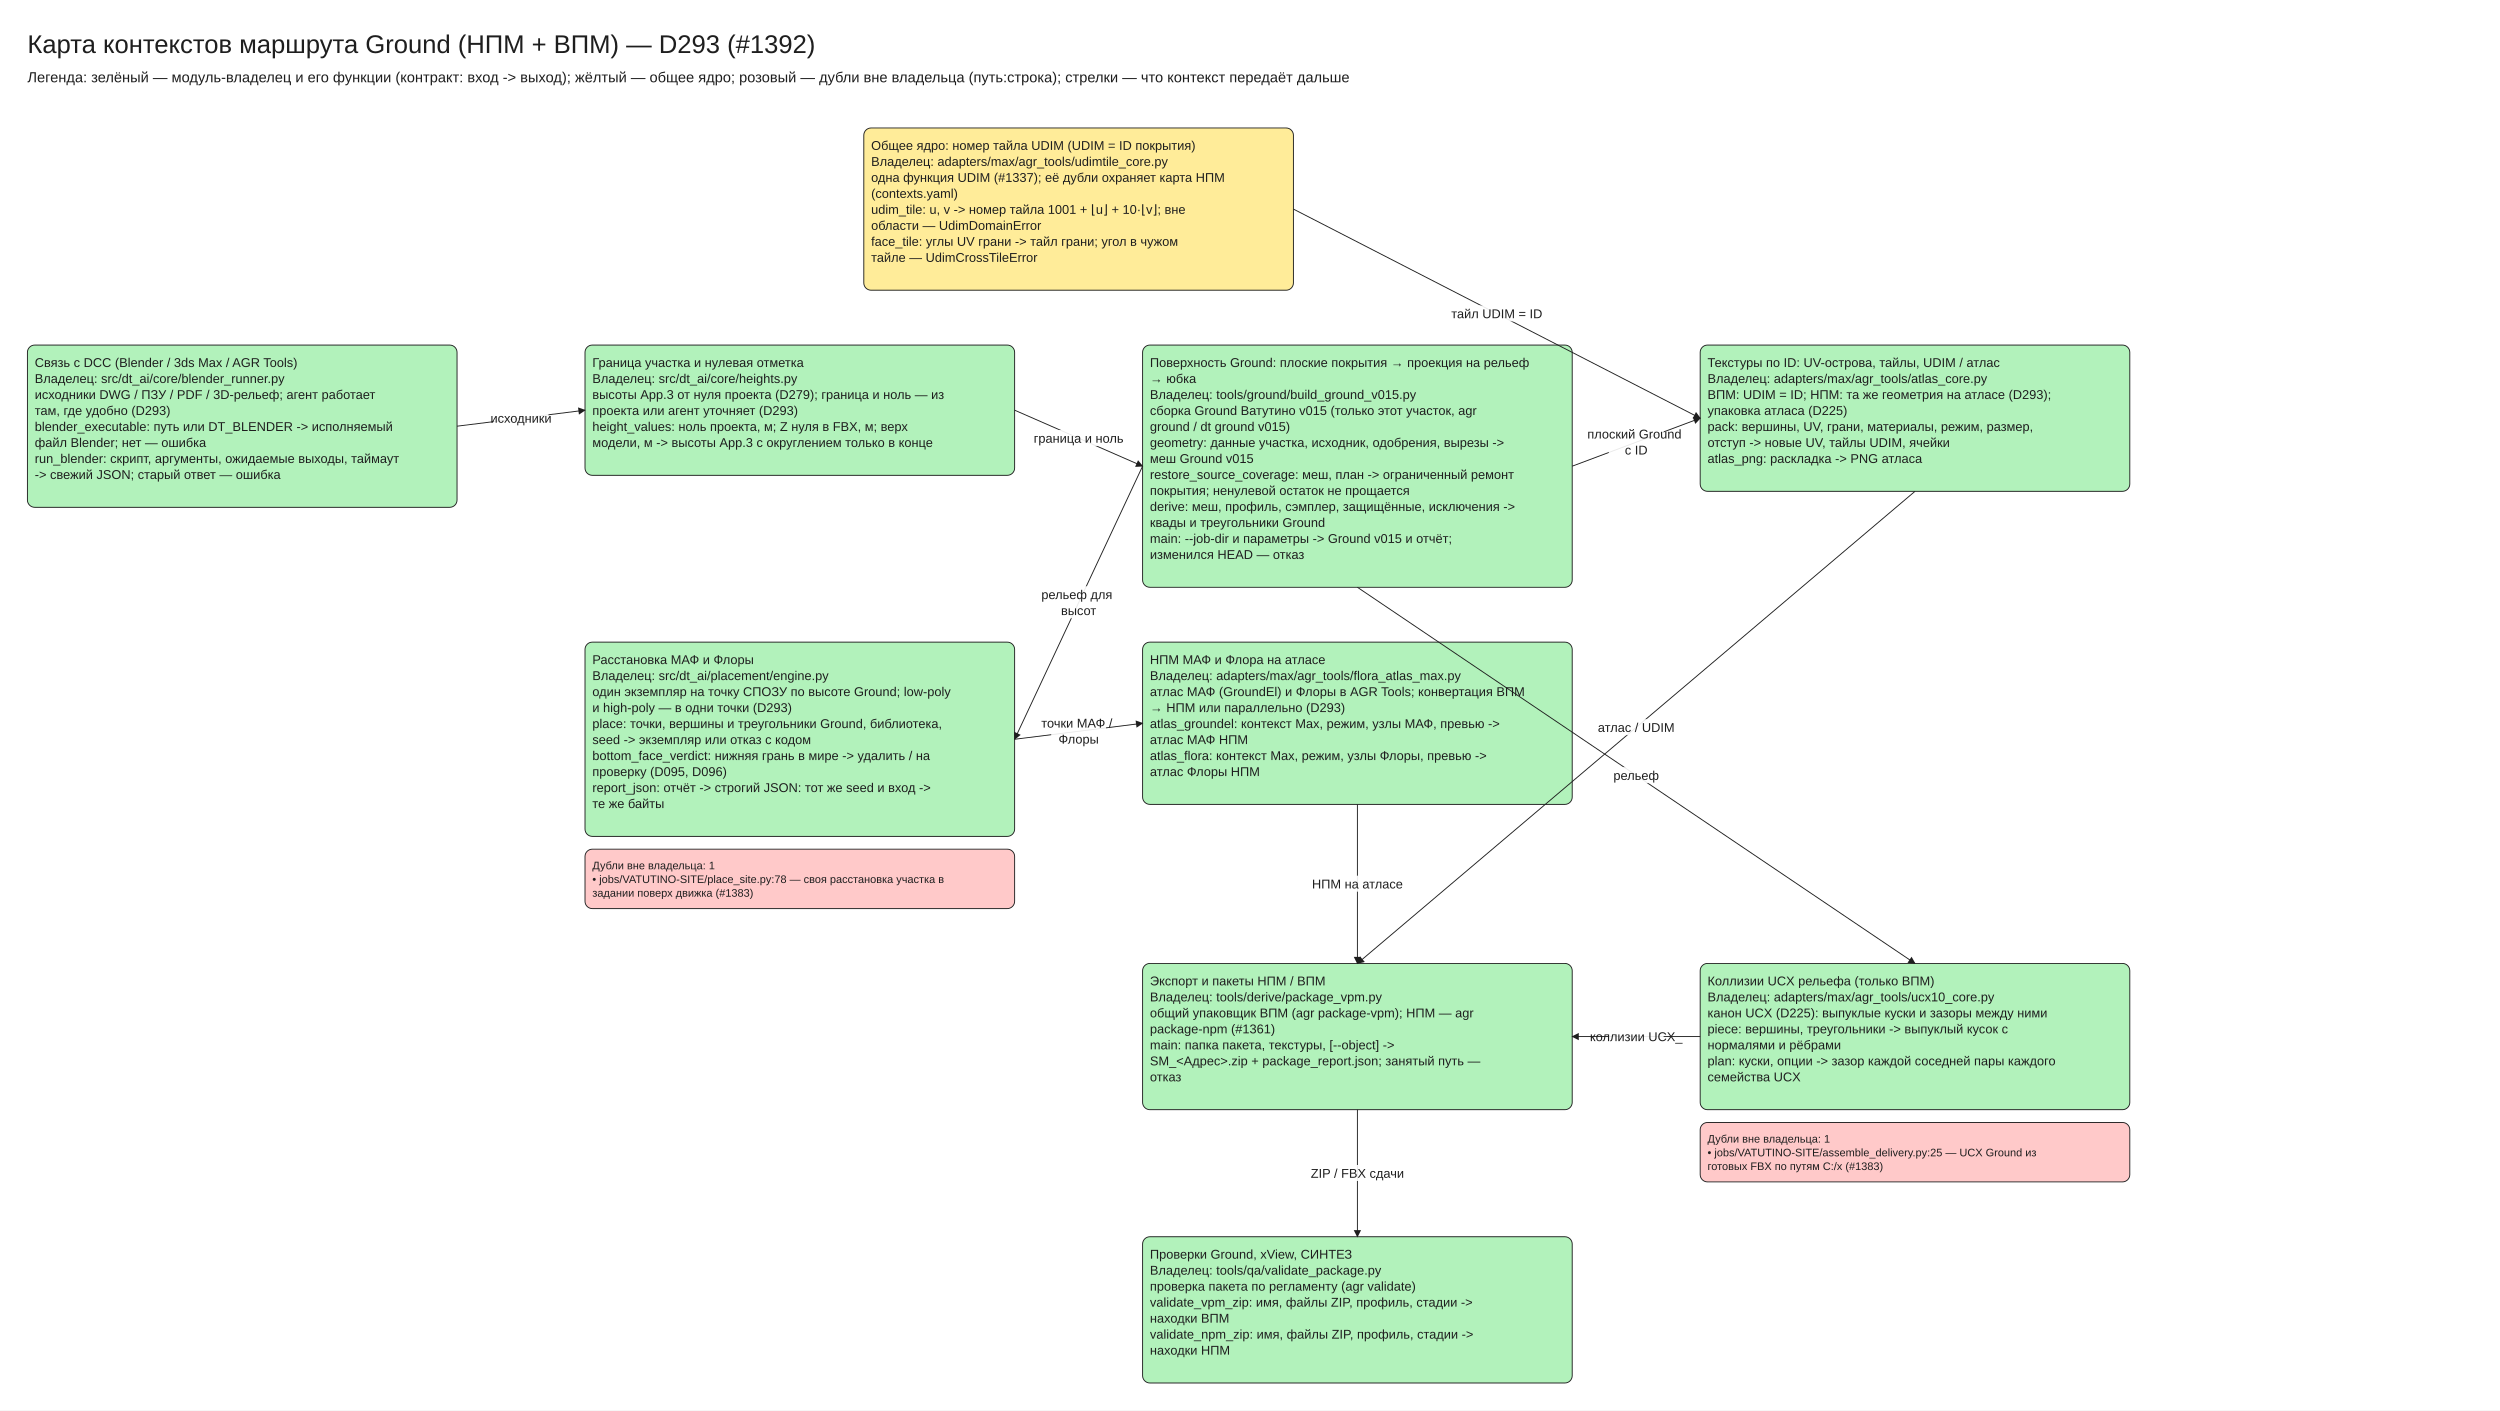
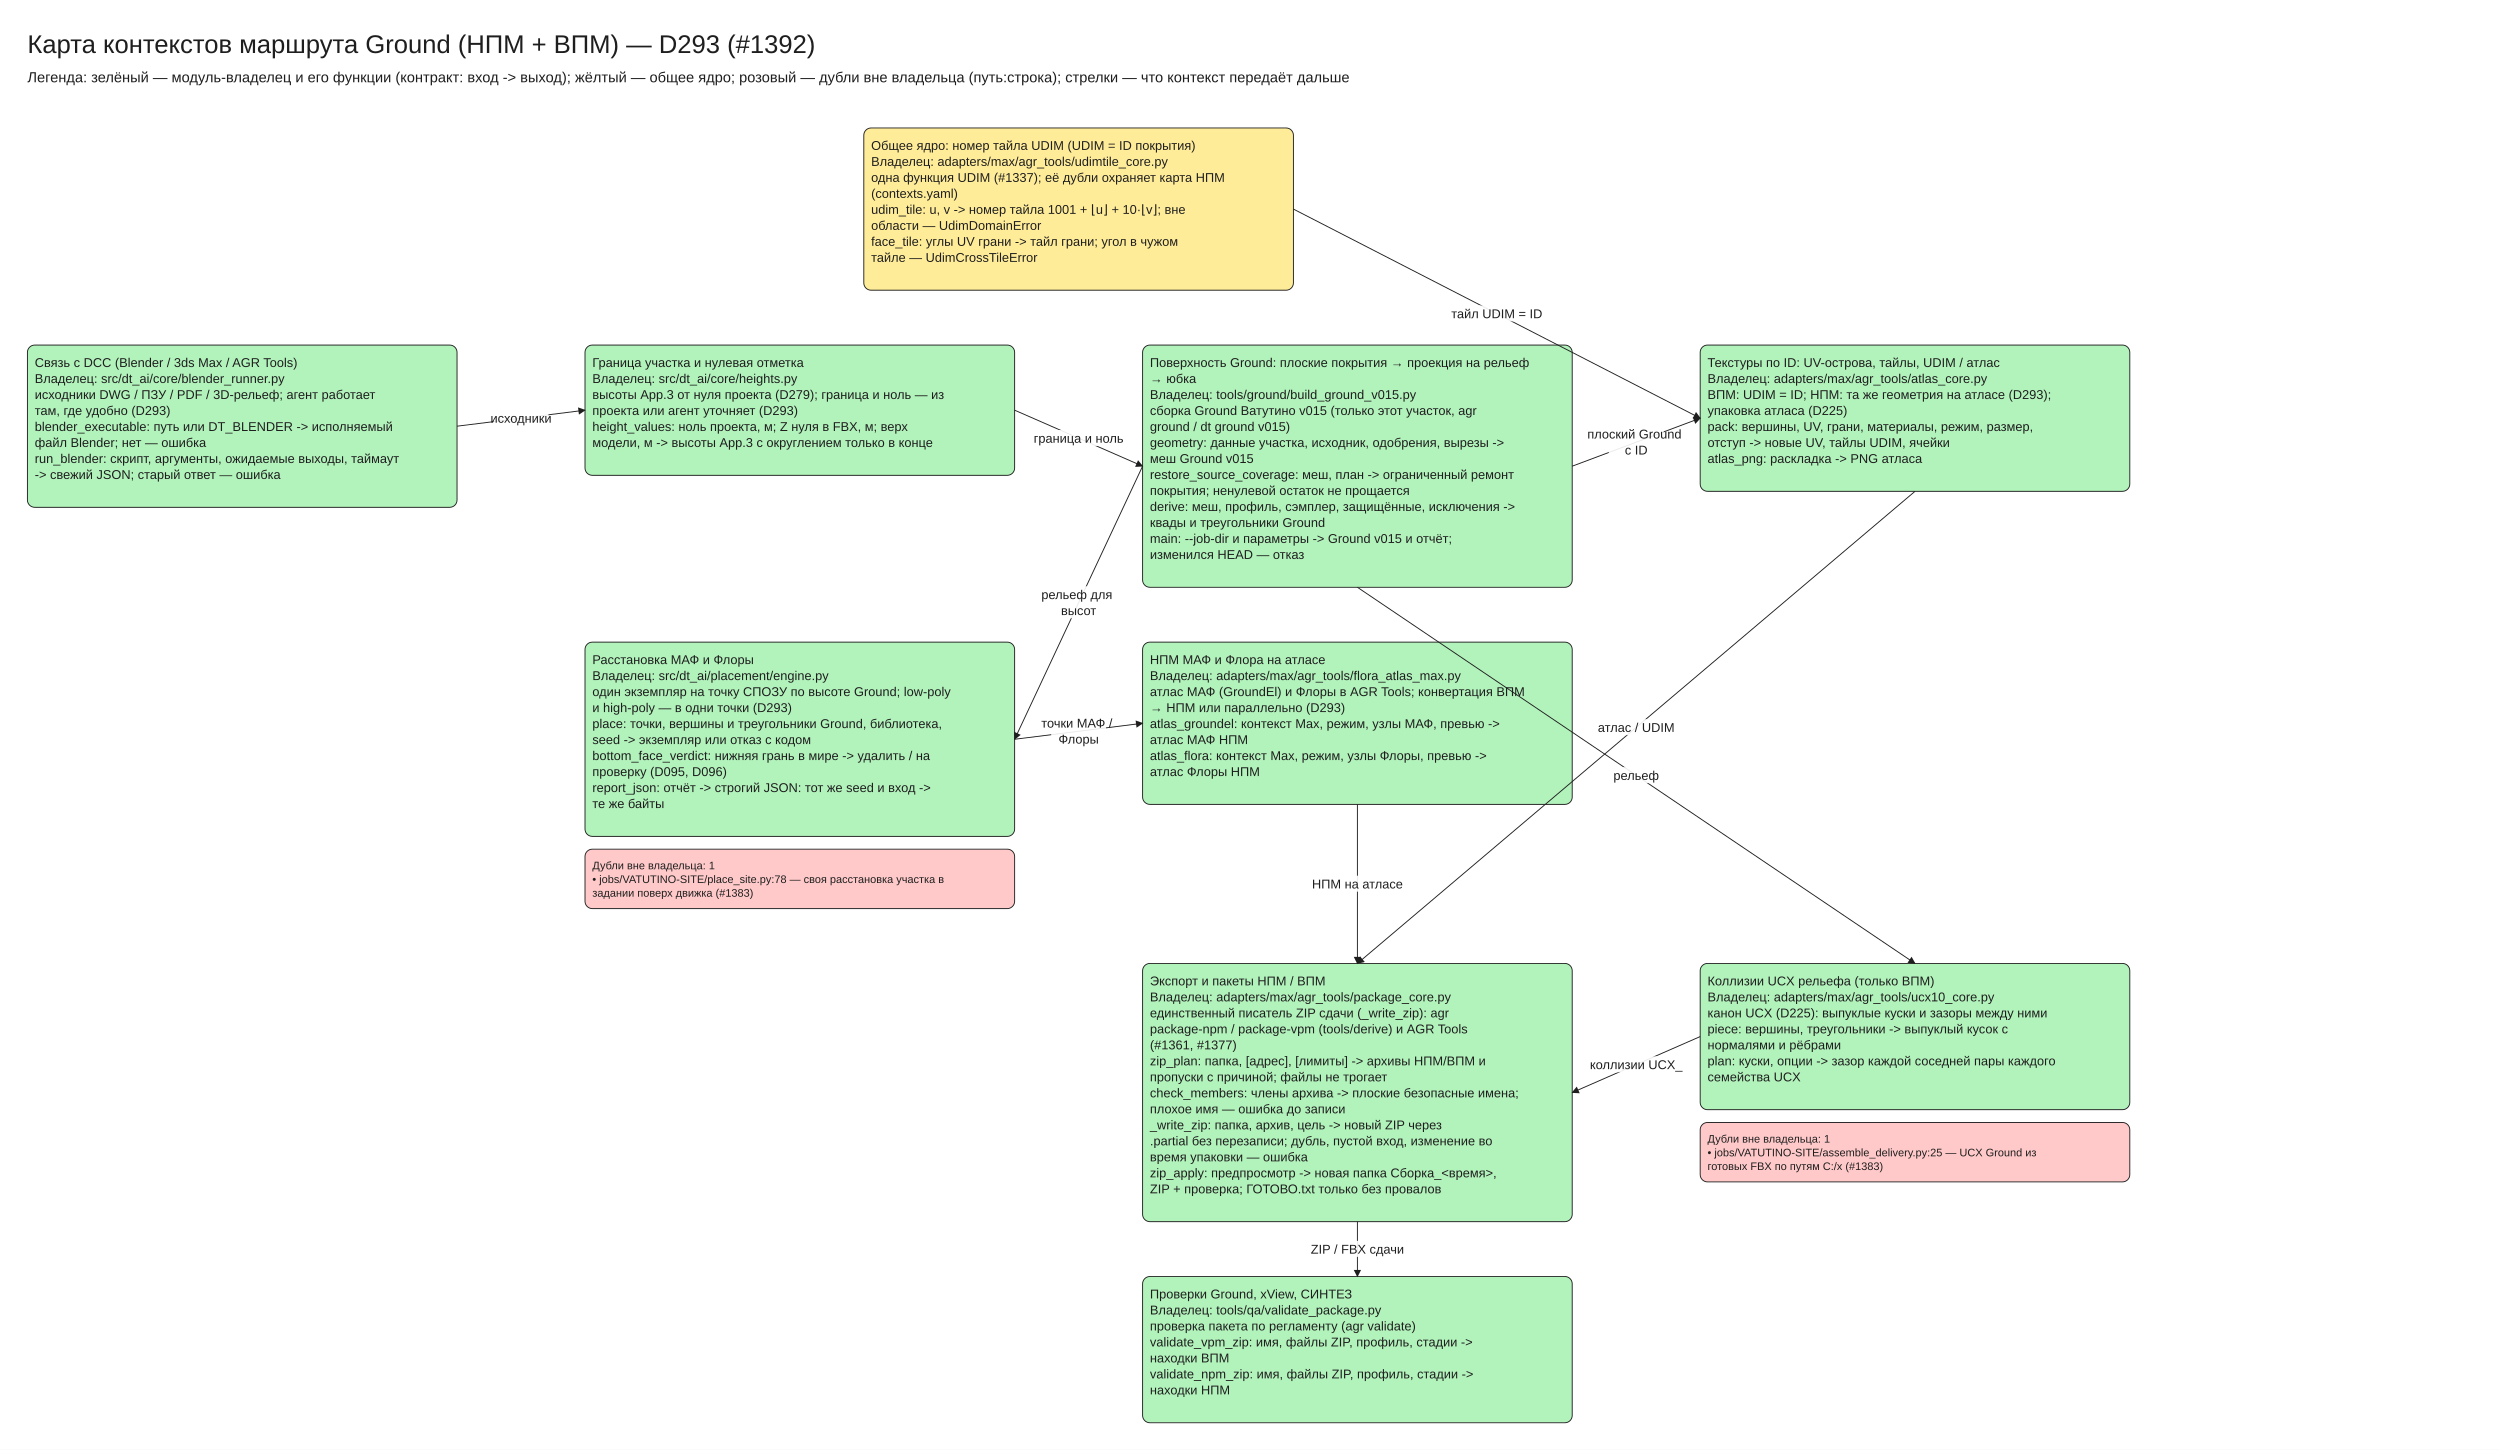
- <svg xmlns="http://www.w3.org/2000/svg" viewBox="10 -30 2735 1543" width="2735" height="1543" font-family="Segoe UI, Arial, sans-serif">
+ <svg xmlns="http://www.w3.org/2000/svg" viewBox="10 -30 2735 1586" width="2735" height="1586" font-family="Segoe UI, Arial, sans-serif">
  <defs>
    <marker id="arrow" viewBox="0 0 10 10" refX="9" refY="5" markerWidth="8" markerHeight="8" orient="auto-start-reverse">
      <path d="M0,0 L10,5 L0,10 z" fill="#1e1e1e" />
    </marker>
  </defs>
-   <rect x="10" y="-30" width="2735" height="1543" fill="#ffffff" />
+   <rect x="10" y="-30" width="2735" height="1586" fill="#ffffff" />
  <rect x="955.0" y="110" width="470" height="177.5" rx="8" fill="#ffec99" stroke="#1e1e1e" />
  <rect x="40.0" y="347.5" width="470" height="177.5" rx="8" fill="#b2f2bb" stroke="#1e1e1e" />
  <rect x="650.0" y="347.5" width="470" height="142.5" rx="8" fill="#b2f2bb" stroke="#1e1e1e" />
  <rect x="1260.0" y="347.5" width="470" height="265.0" rx="8" fill="#b2f2bb" stroke="#1e1e1e" />
  <rect x="1870.0" y="347.5" width="470" height="160.0" rx="8" fill="#b2f2bb" stroke="#1e1e1e" />
  <rect x="1260.0" y="672.5" width="470" height="177.5" rx="8" fill="#b2f2bb" stroke="#1e1e1e" />
  <rect x="650.0" y="672.5" width="470" height="212.5" rx="8" fill="#b2f2bb" stroke="#1e1e1e" />
  <rect x="650.0" y="899.0" width="470" height="65.0" rx="8" fill="#ffc9c9" stroke="#1e1e1e" />
-   <rect x="1260.0" y="1024.0" width="470" height="160.0" rx="8" fill="#b2f2bb" stroke="#1e1e1e" />
+   <rect x="1260.0" y="1024.0" width="470" height="282.5" rx="8" fill="#b2f2bb" stroke="#1e1e1e" />
  <rect x="1870.0" y="1024.0" width="470" height="160.0" rx="8" fill="#b2f2bb" stroke="#1e1e1e" />
  <rect x="1870.0" y="1198.0" width="470" height="65.0" rx="8" fill="#ffc9c9" stroke="#1e1e1e" />
-   <rect x="1260.0" y="1323.0" width="470" height="160.0" rx="8" fill="#b2f2bb" stroke="#1e1e1e" />
+   <rect x="1260.0" y="1366.5" width="470" height="160.0" rx="8" fill="#b2f2bb" stroke="#1e1e1e" />
  <line x1="510.0" y1="436.25" x2="650.0" y2="418.75" stroke="#1e1e1e" marker-end="url(#arrow)" />
  <line x1="1120.0" y1="418.75" x2="1260.0" y2="480.0" stroke="#1e1e1e" marker-end="url(#arrow)" />
  <line x1="1730.0" y1="480.0" x2="1870.0" y2="427.5" stroke="#1e1e1e" marker-end="url(#arrow)" />
  <line x1="1425.0" y1="198.75" x2="1870.0" y2="427.5" stroke="#1e1e1e" marker-end="url(#arrow)" />
  <line x1="1260.0" y1="480.0" x2="1120.0" y2="778.75" stroke="#1e1e1e" marker-end="url(#arrow)" />
  <line x1="1495.0" y1="612.5" x2="2105.0" y2="1024.0" stroke="#1e1e1e" marker-end="url(#arrow)" />
  <line x1="1120.0" y1="778.75" x2="1260.0" y2="761.25" stroke="#1e1e1e" marker-end="url(#arrow)" />
  <line x1="1495.0" y1="850.0" x2="1495.0" y2="1024.0" stroke="#1e1e1e" marker-end="url(#arrow)" />
  <line x1="2105.0" y1="507.5" x2="1495.0" y2="1024.0" stroke="#1e1e1e" marker-end="url(#arrow)" />
-   <line x1="1870.0" y1="1104.0" x2="1730.0" y2="1104.0" stroke="#1e1e1e" marker-end="url(#arrow)" />
-   <line x1="1495.0" y1="1184.0" x2="1495.0" y2="1323.0" stroke="#1e1e1e" marker-end="url(#arrow)" />
+   <line x1="1870.0" y1="1104.0" x2="1730.0" y2="1165.25" stroke="#1e1e1e" marker-end="url(#arrow)" />
+   <line x1="1495.0" y1="1306.5" x2="1495.0" y2="1366.5" stroke="#1e1e1e" marker-end="url(#arrow)" />
  <text x="40" y="0" font-size="28" text-anchor="start" fill="#1e1e1e">
    <tspan x="40" dy="28">Карта контекстов маршрута Ground (НПМ + ВПМ) — D293 (#1392)</tspan>
  </text>
  <text x="40" y="44" font-size="16" text-anchor="start" fill="#1e1e1e">
    <tspan x="40" dy="16">Легенда: зелёный — модуль-владелец и его функции (контракт: вход -&gt; выход); жёлтый — общее ядро; розовый — дубли вне владельца (путь:строка); стрелки — что контекст передаёт дальше</tspan>
  </text>
  <text x="963.0" y="120.0" font-size="14" text-anchor="start" fill="#1e1e1e">
    <tspan x="963.0" dy="14">Общее ядро: номер тайла UDIM (UDIM = ID покрытия)</tspan>
    <tspan x="963.0" dy="17.5">Владелец: adapters/max/agr_tools/udimtile_core.py</tspan>
    <tspan x="963.0" dy="17.5">одна функция UDIM (#1337); её дубли охраняет карта НПМ</tspan>
    <tspan x="963.0" dy="17.5">(contexts.yaml)</tspan>
    <tspan x="963.0" dy="17.5" />
    <tspan x="963.0" dy="17.5">udim_tile: u, v -&gt; номер тайла 1001 + ⌊u⌋ + 10·⌊v⌋; вне</tspan>
    <tspan x="963.0" dy="17.5">области — UdimDomainError</tspan>
    <tspan x="963.0" dy="17.5">face_tile: углы UV грани -&gt; тайл грани; угол в чужом</tspan>
    <tspan x="963.0" dy="17.5">тайле — UdimCrossTileError</tspan>
  </text>
  <text x="48.0" y="357.5" font-size="14" text-anchor="start" fill="#1e1e1e">
    <tspan x="48.0" dy="14">Связь с DCC (Blender / 3ds Max / AGR Tools)</tspan>
    <tspan x="48.0" dy="17.5">Владелец: src/dt_ai/core/blender_runner.py</tspan>
    <tspan x="48.0" dy="17.5">исходники DWG / ПЗУ / PDF / 3D-рельеф; агент работает</tspan>
    <tspan x="48.0" dy="17.5">там, где удобно (D293)</tspan>
    <tspan x="48.0" dy="17.5" />
    <tspan x="48.0" dy="17.5">blender_executable: путь или DT_BLENDER -&gt; исполняемый</tspan>
    <tspan x="48.0" dy="17.5">файл Blender; нет — ошибка</tspan>
    <tspan x="48.0" dy="17.5">run_blender: скрипт, аргументы, ожидаемые выходы, таймаут</tspan>
    <tspan x="48.0" dy="17.5">-&gt; свежий JSON; старый ответ — ошибка</tspan>
  </text>
  <text x="658.0" y="357.5" font-size="14" text-anchor="start" fill="#1e1e1e">
    <tspan x="658.0" dy="14">Граница участка и нулевая отметка</tspan>
    <tspan x="658.0" dy="17.5">Владелец: src/dt_ai/core/heights.py</tspan>
    <tspan x="658.0" dy="17.5">высоты App.3 от нуля проекта (D279); граница и ноль — из</tspan>
    <tspan x="658.0" dy="17.5">проекта или агент уточняет (D293)</tspan>
    <tspan x="658.0" dy="17.5" />
    <tspan x="658.0" dy="17.5">height_values: ноль проекта, м; Z нуля в FBX, м; верх</tspan>
    <tspan x="658.0" dy="17.5">модели, м -&gt; высоты App.3 с округлением только в конце</tspan>
  </text>
  <text x="1268.0" y="357.5" font-size="14" text-anchor="start" fill="#1e1e1e">
    <tspan x="1268.0" dy="14">Поверхность Ground: плоские покрытия → проекция на рельеф</tspan>
    <tspan x="1268.0" dy="17.5">→ юбка</tspan>
    <tspan x="1268.0" dy="17.5">Владелец: tools/ground/build_ground_v015.py</tspan>
    <tspan x="1268.0" dy="17.5">сборка Ground Ватутино v015 (только этот участок, agr</tspan>
    <tspan x="1268.0" dy="17.5">ground / dt ground v015)</tspan>
    <tspan x="1268.0" dy="17.5" />
    <tspan x="1268.0" dy="17.5">geometry: данные участка, исходник, одобрения, вырезы -&gt;</tspan>
    <tspan x="1268.0" dy="17.5">меш Ground v015</tspan>
    <tspan x="1268.0" dy="17.5">restore_source_coverage: меш, план -&gt; ограниченный ремонт</tspan>
    <tspan x="1268.0" dy="17.5">покрытия; ненулевой остаток не прощается</tspan>
    <tspan x="1268.0" dy="17.5">derive: меш, профиль, сэмплер, защищённые, исключения -&gt;</tspan>
    <tspan x="1268.0" dy="17.5">квады и треугольники Ground</tspan>
    <tspan x="1268.0" dy="17.5">main: --job-dir и параметры -&gt; Ground v015 и отчёт;</tspan>
    <tspan x="1268.0" dy="17.5">изменился HEAD — отказ</tspan>
  </text>
  <text x="1878.0" y="357.5" font-size="14" text-anchor="start" fill="#1e1e1e">
    <tspan x="1878.0" dy="14">Текстуры по ID: UV-острова, тайлы, UDIM / атлас</tspan>
    <tspan x="1878.0" dy="17.5">Владелец: adapters/max/agr_tools/atlas_core.py</tspan>
    <tspan x="1878.0" dy="17.5">ВПМ: UDIM = ID; НПМ: та же геометрия на атласе (D293);</tspan>
    <tspan x="1878.0" dy="17.5">упаковка атласа (D225)</tspan>
    <tspan x="1878.0" dy="17.5" />
    <tspan x="1878.0" dy="17.5">pack: вершины, UV, грани, материалы, режим, размер,</tspan>
    <tspan x="1878.0" dy="17.5">отступ -&gt; новые UV, тайлы UDIM, ячейки</tspan>
    <tspan x="1878.0" dy="17.5">atlas_png: раскладка -&gt; PNG атласа</tspan>
  </text>
  <text x="1268.0" y="682.5" font-size="14" text-anchor="start" fill="#1e1e1e">
    <tspan x="1268.0" dy="14">НПМ МАФ и Флора на атласе</tspan>
    <tspan x="1268.0" dy="17.5">Владелец: adapters/max/agr_tools/flora_atlas_max.py</tspan>
    <tspan x="1268.0" dy="17.5">атлас МАФ (GroundEl) и Флоры в AGR Tools; конвертация ВПМ</tspan>
    <tspan x="1268.0" dy="17.5">→ НПМ или параллельно (D293)</tspan>
    <tspan x="1268.0" dy="17.5" />
    <tspan x="1268.0" dy="17.5">atlas_groundel: контекст Max, режим, узлы МАФ, превью -&gt;</tspan>
    <tspan x="1268.0" dy="17.5">атлас МАФ НПМ</tspan>
    <tspan x="1268.0" dy="17.5">atlas_flora: контекст Max, режим, узлы Флоры, превью -&gt;</tspan>
    <tspan x="1268.0" dy="17.5">атлас Флоры НПМ</tspan>
  </text>
  <text x="658.0" y="682.5" font-size="14" text-anchor="start" fill="#1e1e1e">
    <tspan x="658.0" dy="14">Расстановка МАФ и Флоры</tspan>
    <tspan x="658.0" dy="17.5">Владелец: src/dt_ai/placement/engine.py</tspan>
    <tspan x="658.0" dy="17.5">один экземпляр на точку СПОЗУ по высоте Ground; low-poly</tspan>
    <tspan x="658.0" dy="17.5">и high-poly — в одни точки (D293)</tspan>
    <tspan x="658.0" dy="17.5" />
    <tspan x="658.0" dy="17.5">place: точки, вершины и треугольники Ground, библиотека,</tspan>
    <tspan x="658.0" dy="17.5">seed -&gt; экземпляр или отказ с кодом</tspan>
    <tspan x="658.0" dy="17.5">bottom_face_verdict: нижняя грань в мире -&gt; удалить / на</tspan>
    <tspan x="658.0" dy="17.5">проверку (D095, D096)</tspan>
    <tspan x="658.0" dy="17.5">report_json: отчёт -&gt; строгий JSON: тот же seed и вход -&gt;</tspan>
    <tspan x="658.0" dy="17.5">те же байты</tspan>
  </text>
  <text x="658.0" y="909.0" font-size="12" text-anchor="start" fill="#1e1e1e">
    <tspan x="658.0" dy="12">Дубли вне владельца: 1</tspan>
    <tspan x="658.0" dy="15.0">• jobs/VATUTINO-SITE/place_site.py:78 — своя расстановка участка в</tspan>
    <tspan x="658.0" dy="15.0">задании поверх движка (#1383)</tspan>
  </text>
  <text x="1268.0" y="1034.0" font-size="14" text-anchor="start" fill="#1e1e1e">
    <tspan x="1268.0" dy="14">Экспорт и пакеты НПМ / ВПМ</tspan>
-     <tspan x="1268.0" dy="17.5">Владелец: tools/derive/package_vpm.py</tspan>
-     <tspan x="1268.0" dy="17.5">общий упаковщик ВПМ (agr package-vpm); НПМ — agr</tspan>
-     <tspan x="1268.0" dy="17.5">package-npm (#1361)</tspan>
-     <tspan x="1268.0" dy="17.5" />
-     <tspan x="1268.0" dy="17.5">main: папка пакета, текстуры, [--object] -&gt;</tspan>
-     <tspan x="1268.0" dy="17.5">SM_&lt;Адрес&gt;.zip + package_report.json; занятый путь —</tspan>
-     <tspan x="1268.0" dy="17.5">отказ</tspan>
+     <tspan x="1268.0" dy="17.5">Владелец: adapters/max/agr_tools/package_core.py</tspan>
+     <tspan x="1268.0" dy="17.5">единственный писатель ZIP сдачи (_write_zip): agr</tspan>
+     <tspan x="1268.0" dy="17.5">package-npm / package-vpm (tools/derive) и AGR Tools</tspan>
+     <tspan x="1268.0" dy="17.5">(#1361, #1377)</tspan>
+     <tspan x="1268.0" dy="17.5" />
+     <tspan x="1268.0" dy="17.5">zip_plan: папка, [адрес], [лимиты] -&gt; архивы НПМ/ВПМ и</tspan>
+     <tspan x="1268.0" dy="17.5">пропуски с причиной; файлы не трогает</tspan>
+     <tspan x="1268.0" dy="17.5">check_members: члены архива -&gt; плоские безопасные имена;</tspan>
+     <tspan x="1268.0" dy="17.5">плохое имя — ошибка до записи</tspan>
+     <tspan x="1268.0" dy="17.5">_write_zip: папка, архив, цель -&gt; новый ZIP через</tspan>
+     <tspan x="1268.0" dy="17.5">.partial без перезаписи; дубль, пустой вход, изменение во</tspan>
+     <tspan x="1268.0" dy="17.5">время упаковки — ошибка</tspan>
+     <tspan x="1268.0" dy="17.5">zip_apply: предпросмотр -&gt; новая папка Сборка_&lt;время&gt;,</tspan>
+     <tspan x="1268.0" dy="17.5">ZIP + проверка; ГОТОВО.txt только без провалов</tspan>
  </text>
  <text x="1878.0" y="1034.0" font-size="14" text-anchor="start" fill="#1e1e1e">
    <tspan x="1878.0" dy="14">Коллизии UCX рельефа (только ВПМ)</tspan>
    <tspan x="1878.0" dy="17.5">Владелец: adapters/max/agr_tools/ucx10_core.py</tspan>
    <tspan x="1878.0" dy="17.5">канон UCX (D225): выпуклые куски и зазоры между ними</tspan>
    <tspan x="1878.0" dy="17.5" />
    <tspan x="1878.0" dy="17.5">piece: вершины, треугольники -&gt; выпуклый кусок с</tspan>
    <tspan x="1878.0" dy="17.5">нормалями и рёбрами</tspan>
    <tspan x="1878.0" dy="17.5">plan: куски, опции -&gt; зазор каждой соседней пары каждого</tspan>
    <tspan x="1878.0" dy="17.5">семейства UCX</tspan>
  </text>
  <text x="1878.0" y="1208.0" font-size="12" text-anchor="start" fill="#1e1e1e">
    <tspan x="1878.0" dy="12">Дубли вне владельца: 1</tspan>
    <tspan x="1878.0" dy="15.0">• jobs/VATUTINO-SITE/assemble_delivery.py:25 — UCX Ground из</tspan>
    <tspan x="1878.0" dy="15.0">готовых FBX по путям C:/x (#1383)</tspan>
  </text>
-   <text x="1268.0" y="1333.0" font-size="14" text-anchor="start" fill="#1e1e1e">
+   <text x="1268.0" y="1376.5" font-size="14" text-anchor="start" fill="#1e1e1e">
    <tspan x="1268.0" dy="14">Проверки Ground, xView, СИНТЕЗ</tspan>
    <tspan x="1268.0" dy="17.5">Владелец: tools/qa/validate_package.py</tspan>
    <tspan x="1268.0" dy="17.5">проверка пакета по регламенту (agr validate)</tspan>
    <tspan x="1268.0" dy="17.5" />
    <tspan x="1268.0" dy="17.5">validate_vpm_zip: имя, файлы ZIP, профиль, стадии -&gt;</tspan>
    <tspan x="1268.0" dy="17.5">находки ВПМ</tspan>
    <tspan x="1268.0" dy="17.5">validate_npm_zip: имя, файлы ZIP, профиль, стадии -&gt;</tspan>
    <tspan x="1268.0" dy="17.5">находки НПМ</tspan>
  </text>
  <rect x="550.0" y="418.5" width="60" height="17.5" fill="#ffffff" opacity="0.9" />
  <text x="580.0" y="418.5" font-size="14" text-anchor="middle" fill="#1e1e1e">
    <tspan x="580.0" dy="14">исходники</tspan>
  </text>
  <rect x="1160.0" y="440.38" width="60" height="17.5" fill="#ffffff" opacity="0.9" />
  <text x="1190.0" y="440.38" font-size="14" text-anchor="middle" fill="#1e1e1e">
    <tspan x="1190.0" dy="14">граница и ноль</tspan>
  </text>
  <rect x="1770.0" y="435.75" width="60" height="35.0" fill="#ffffff" opacity="0.9" />
  <text x="1800.0" y="435.75" font-size="14" text-anchor="middle" fill="#1e1e1e">
    <tspan x="1800.0" dy="14">плоский Ground</tspan>
    <tspan x="1800.0" dy="17.5">с ID</tspan>
  </text>
  <rect x="1617.5" y="304.12" width="60" height="17.5" fill="#ffffff" opacity="0.9" />
  <text x="1647.5" y="304.12" font-size="14" text-anchor="middle" fill="#1e1e1e">
    <tspan x="1647.5" dy="14">тайл UDIM = ID</tspan>
  </text>
  <rect x="1160.0" y="611.38" width="60" height="35.0" fill="#ffffff" opacity="0.9" />
  <text x="1190.0" y="611.38" font-size="14" text-anchor="middle" fill="#1e1e1e">
    <tspan x="1190.0" dy="14">рельеф для</tspan>
    <tspan x="1190.0" dy="17.5">высот</tspan>
  </text>
  <rect x="1770.0" y="809.25" width="60" height="17.5" fill="#ffffff" opacity="0.9" />
  <text x="1800.0" y="809.25" font-size="14" text-anchor="middle" fill="#1e1e1e">
    <tspan x="1800.0" dy="14">рельеф</tspan>
  </text>
  <rect x="1160.0" y="752.0" width="60" height="35.0" fill="#ffffff" opacity="0.9" />
  <text x="1190.0" y="752.0" font-size="14" text-anchor="middle" fill="#1e1e1e">
    <tspan x="1190.0" dy="14">точки МАФ /</tspan>
    <tspan x="1190.0" dy="17.5">Флоры</tspan>
  </text>
  <rect x="1465.0" y="928.0" width="60" height="17.5" fill="#ffffff" opacity="0.9" />
  <text x="1495.0" y="928.0" font-size="14" text-anchor="middle" fill="#1e1e1e">
    <tspan x="1495.0" dy="14">НПМ на атласе</tspan>
  </text>
  <rect x="1770.0" y="756.75" width="60" height="17.5" fill="#ffffff" opacity="0.9" />
  <text x="1800.0" y="756.75" font-size="14" text-anchor="middle" fill="#1e1e1e">
    <tspan x="1800.0" dy="14">атлас / UDIM</tspan>
  </text>
-   <rect x="1770.0" y="1095.0" width="60" height="17.5" fill="#ffffff" opacity="0.9" />
-   <text x="1800.0" y="1095.0" font-size="14" text-anchor="middle" fill="#1e1e1e">
+   <rect x="1770.0" y="1125.62" width="60" height="17.5" fill="#ffffff" opacity="0.9" />
+   <text x="1800.0" y="1125.62" font-size="14" text-anchor="middle" fill="#1e1e1e">
    <tspan x="1800.0" dy="14">коллизии UCX_</tspan>
  </text>
-   <rect x="1465.0" y="1244.5" width="60" height="17.5" fill="#ffffff" opacity="0.9" />
-   <text x="1495.0" y="1244.5" font-size="14" text-anchor="middle" fill="#1e1e1e">
+   <rect x="1465.0" y="1327.5" width="60" height="17.5" fill="#ffffff" opacity="0.9" />
+   <text x="1495.0" y="1327.5" font-size="14" text-anchor="middle" fill="#1e1e1e">
    <tspan x="1495.0" dy="14">ZIP / FBX сдачи</tspan>
  </text>
</svg>
